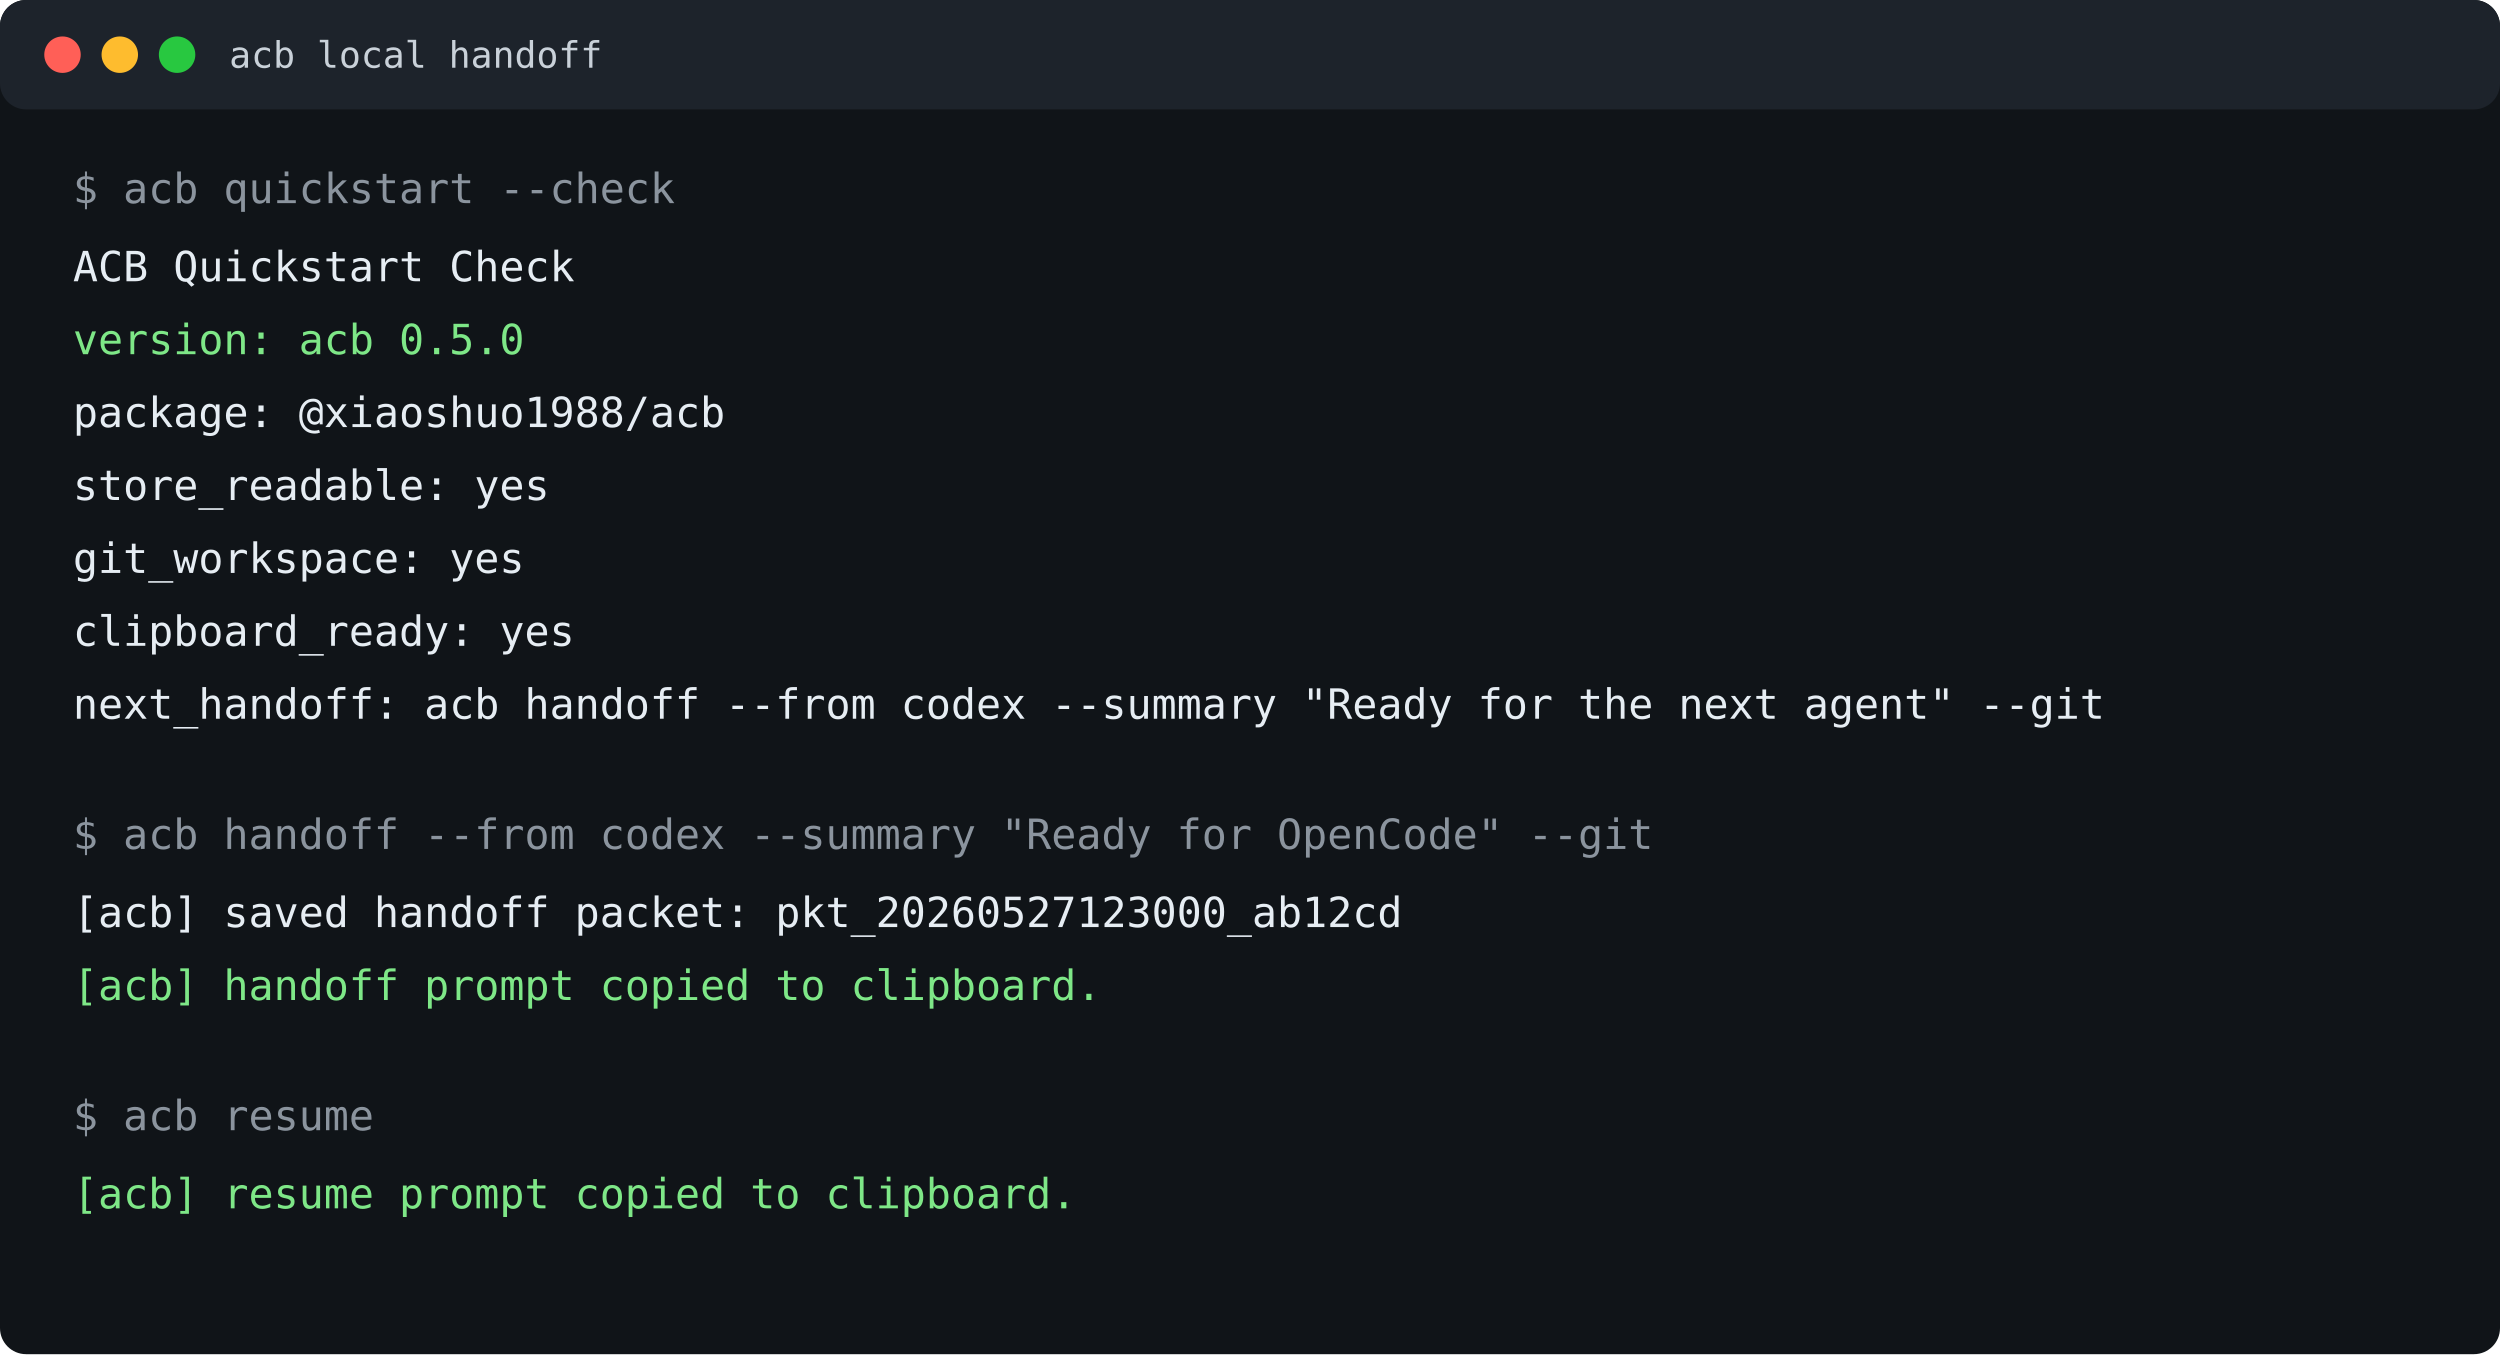
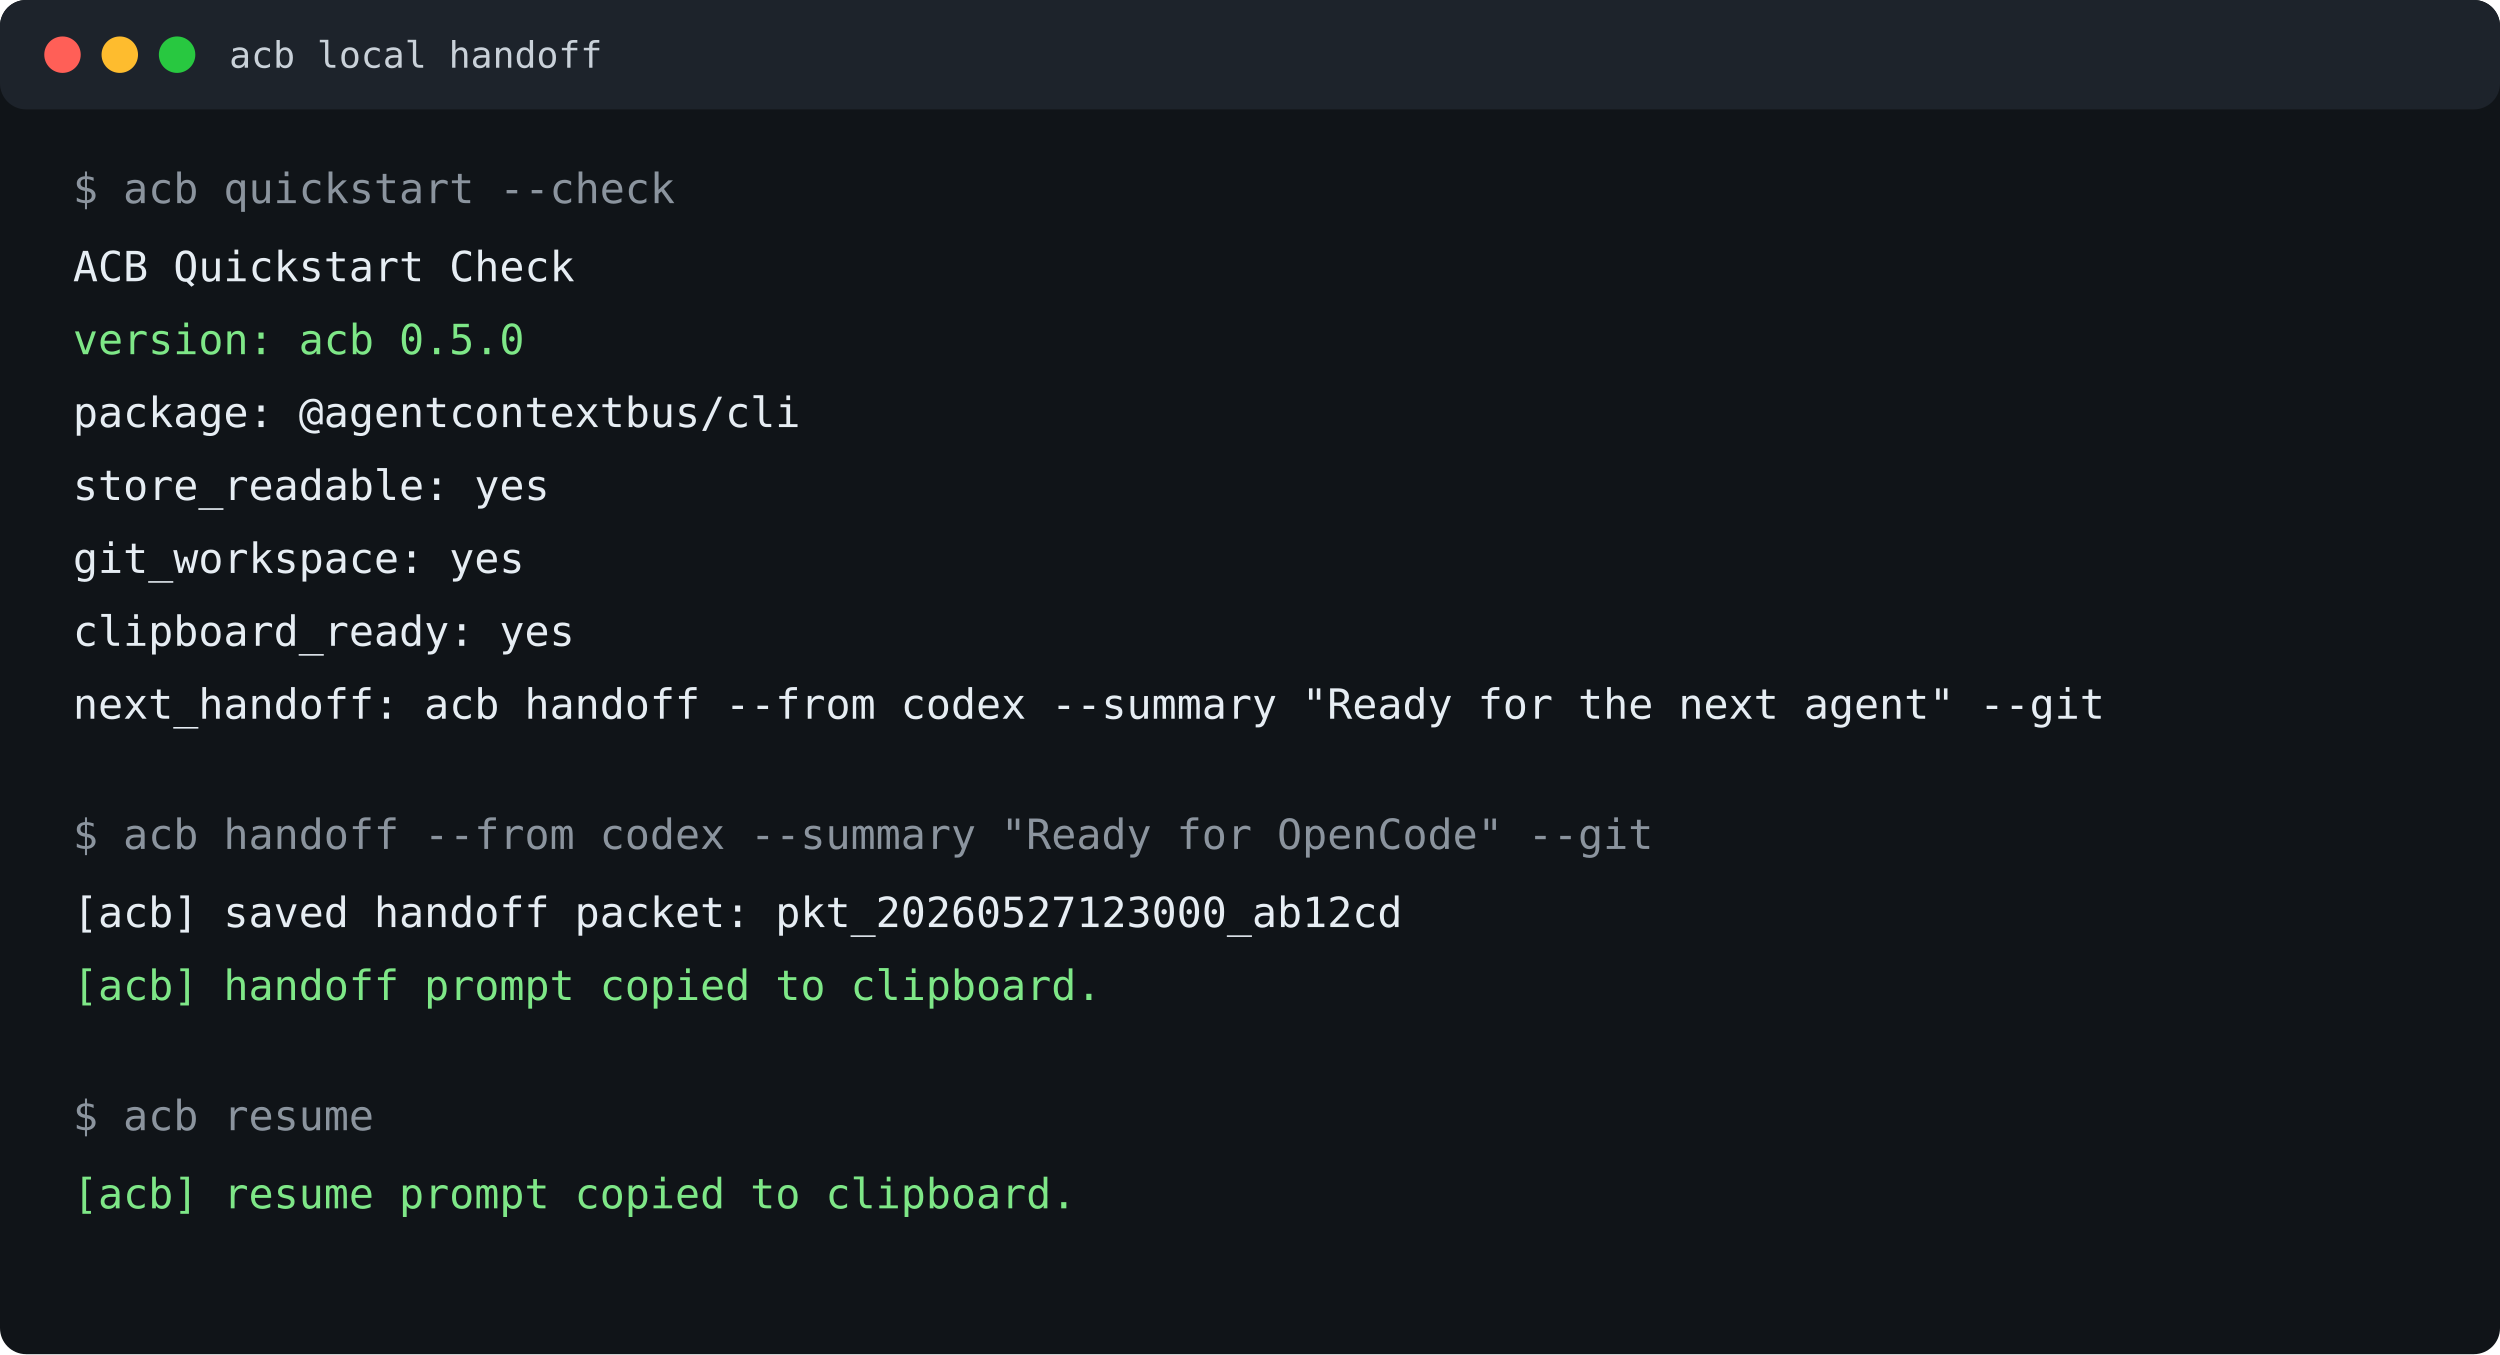
<svg xmlns="http://www.w3.org/2000/svg" width="960" height="520" viewBox="0 0 960 520" role="img" aria-labelledby="title desc">
  <rect width="960" height="520" rx="10" fill="#101418" />
  <rect x="0" y="0" width="960" height="42" rx="10" fill="#1d232b" />
  <circle cx="24" cy="21" r="7" fill="#ff5f57" />
  <circle cx="46" cy="21" r="7" fill="#febc2e" />
  <circle cx="68" cy="21" r="7" fill="#28c840" />
  <text x="88" y="26" fill="#c9d1d9" font-family="ui-monospace, SFMono-Regular, Menlo, Consolas, monospace" font-size="14">acb local handoff</text>
  <g font-family="ui-monospace, SFMono-Regular, Menlo, Consolas, monospace" font-size="16">
    <text x="28" y="78" fill="#8b949e">$ acb quickstart --check</text>
    <text x="28" y="108" fill="#e6edf3">ACB Quickstart Check</text>
    <text x="28" y="136" fill="#7ee787">version: acb 0.5.0</text>
-     <text x="28" y="164" fill="#e6edf3">package: @xiaoshuo1988/acb</text>
+     <text x="28" y="164" fill="#e6edf3">package: @agentcontextbus/cli</text>
    <text x="28" y="192" fill="#e6edf3">store_readable: yes</text>
    <text x="28" y="220" fill="#e6edf3">git_workspace: yes</text>
    <text x="28" y="248" fill="#e6edf3">clipboard_ready: yes</text>
    <text x="28" y="276" fill="#e6edf3">next_handoff: acb handoff --from codex --summary "Ready for the next agent" --git</text>
    <text x="28" y="326" fill="#8b949e">$ acb handoff --from codex --summary "Ready for OpenCode" --git</text>
    <text x="28" y="356" fill="#e6edf3">[acb] saved handoff packet: pkt_20260527123000_ab12cd</text>
    <text x="28" y="384" fill="#7ee787">[acb] handoff prompt copied to clipboard.</text>
    <text x="28" y="434" fill="#8b949e">$ acb resume</text>
    <text x="28" y="464" fill="#7ee787">[acb] resume prompt copied to clipboard.</text>
  </g>
</svg>
